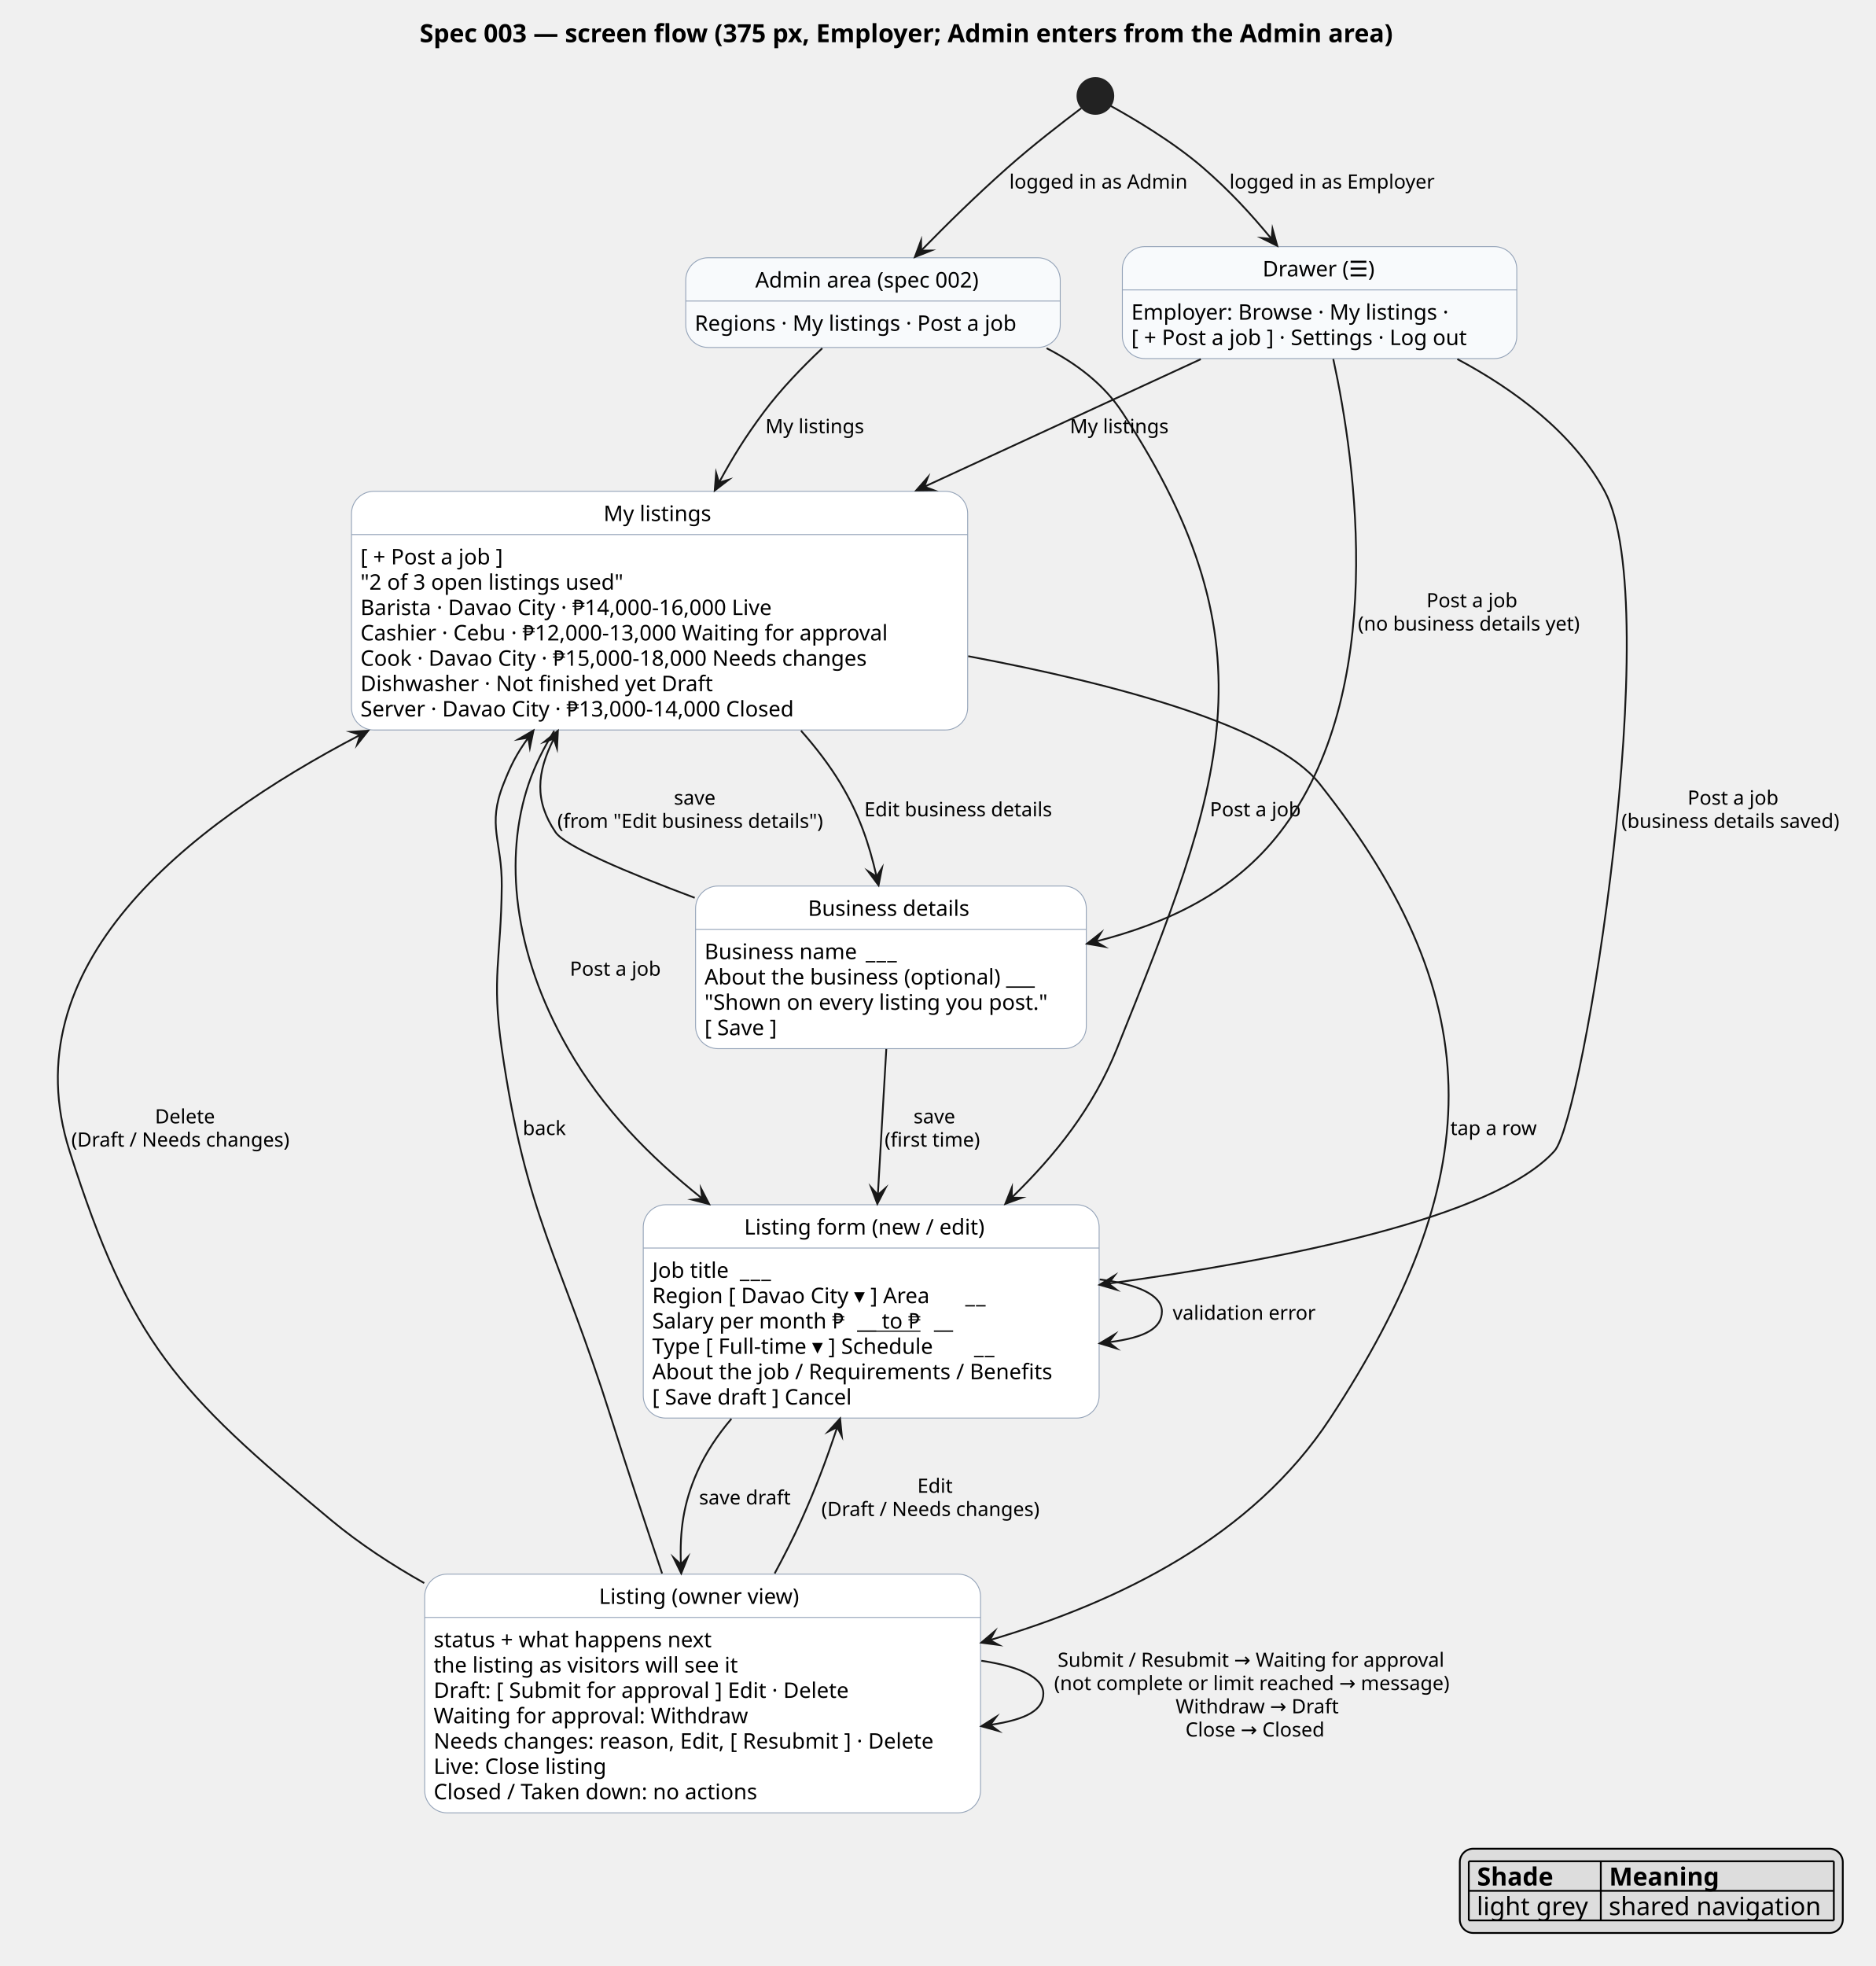
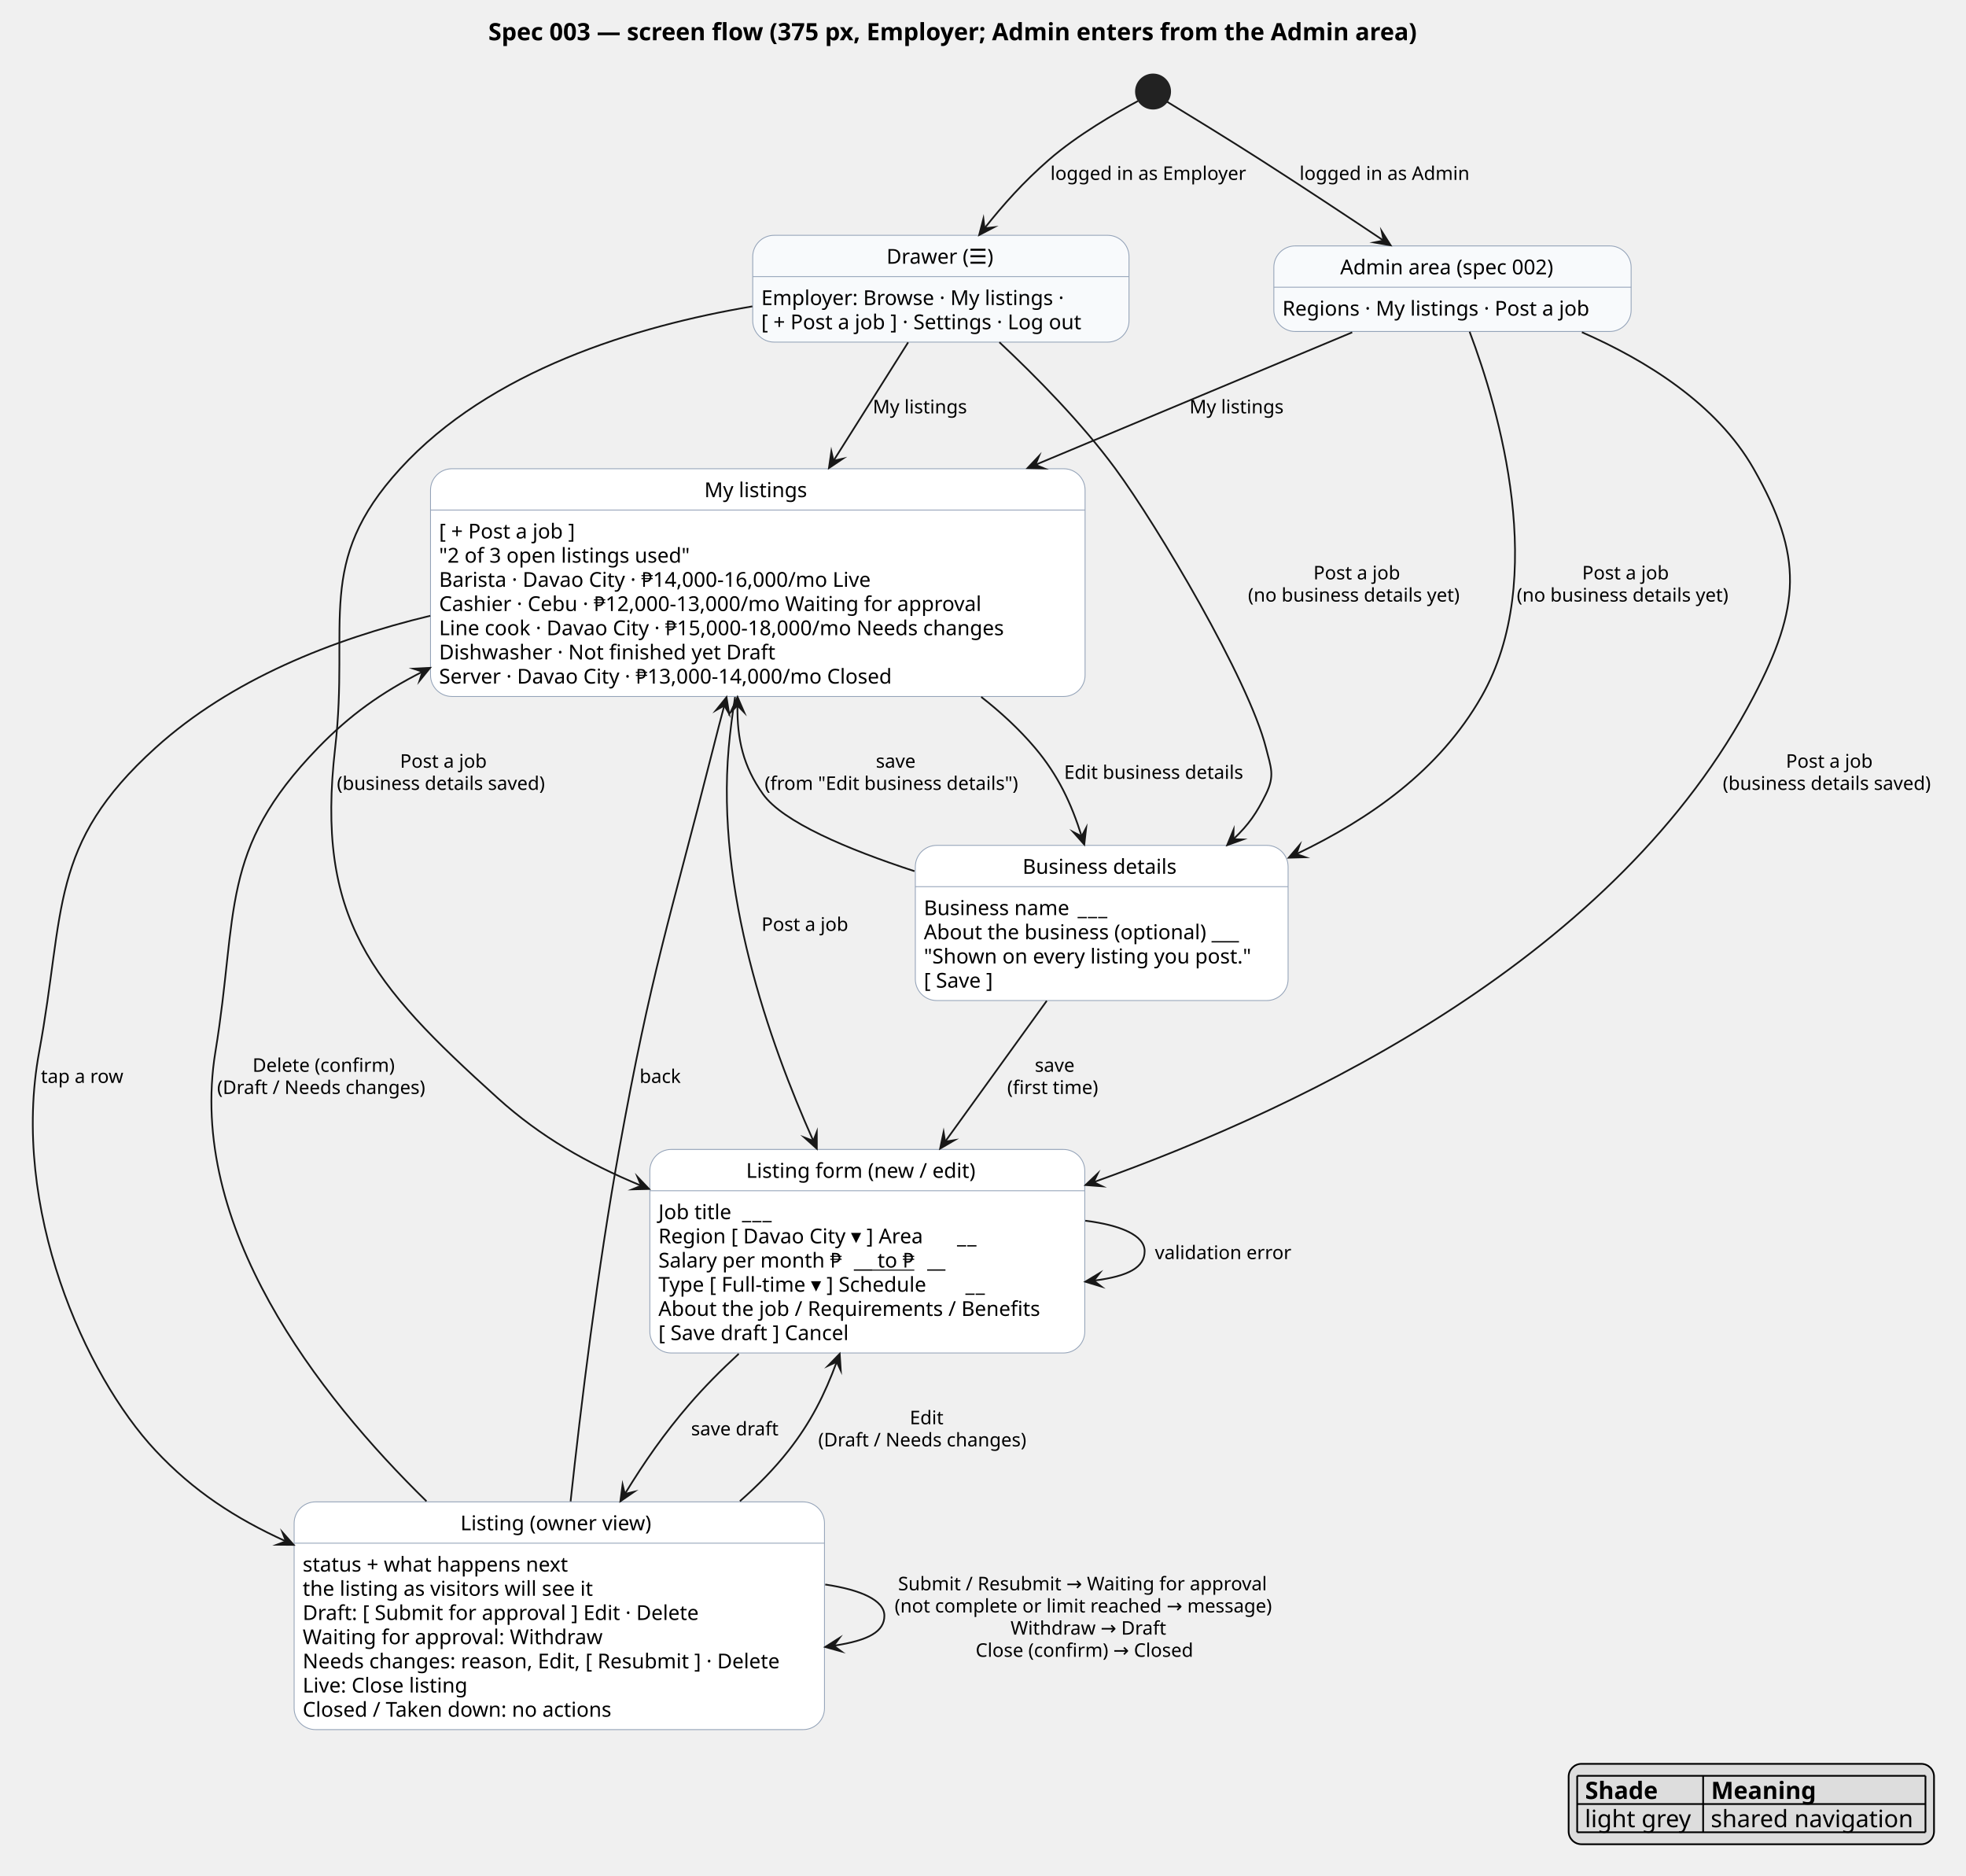
- <svg xmlns="http://www.w3.org/2000/svg" version="1.1" data-diagram-type="STATE" style="width:1046px;height:1096px;background:#FFFFFF;" width="1046px" height="1096px" viewBox="0 0 1046 1096" zoomAndPan="magnify" preserveAspectRatio="none" contentStyleType="text/css">
+ <svg xmlns="http://www.w3.org/2000/svg" version="1.1" data-diagram-type="STATE" style="width:1149px;height:1096px;background:#FFFFFF;" width="1149px" height="1096px" viewBox="0 0 1149 1096" zoomAndPan="magnify" preserveAspectRatio="none" contentStyleType="text/css">
  <defs />
  <g font-family="sans-serif" lengthAdjust="spacing">
    <g class="title" data-source-line="13">
-       <text x="233.994" y="23.535" fill="#000" font-size="14" textLength="571.519" font-weight="700">Spec 003 — screen flow (375 px, Employer; Admin enters from the Admin area)</text>
+       <text x="285.394" y="23.535" fill="#000" font-size="14" textLength="571.519" font-weight="700">Spec 003 — screen flow (375 px, Employer; Admin enters from the Admin area)</text>
    </g>
    <g class="entity" data-qualified-name="Drawer" id="ent0001" data-source-line="15">
-       <rect x="625.81" y="137.488" width="219.916" height="62.398" fill="#F8FAFC" style="stroke:#94A3B8;stroke-width:0.5;" rx="12.5" ry="12.5" />
-       <line x1="625.81" y1="161.621" x2="845.726" y2="161.621" style="stroke:#94A3B8;stroke-width:0.5;" />
-       <text x="704.007" y="154.09" fill="#000" font-size="12" textLength="63.521">Drawer (☰)</text>
-       <text x="630.81" y="178.223" fill="#000" font-size="12" textLength="184.236">Employer: Browse · My listings ·</text>
-       <text x="630.81" y="192.355" fill="#000" font-size="12" textLength="199.916">[ + Post a job ] · Settings · Log out</text>
+       <rect x="439.92" y="137.488" width="219.916" height="62.398" fill="#F8FAFC" style="stroke:#94A3B8;stroke-width:0.5;" rx="12.5" ry="12.5" />
+       <line x1="439.92" y1="161.621" x2="659.836" y2="161.621" style="stroke:#94A3B8;stroke-width:0.5;" />
+       <text x="518.117" y="154.09" fill="#000" font-size="12" textLength="63.521">Drawer (☰)</text>
+       <text x="444.92" y="178.223" fill="#000" font-size="12" textLength="184.236">Employer: Browse · My listings ·</text>
+       <text x="444.92" y="192.355" fill="#000" font-size="12" textLength="199.916">[ + Post a job ] · Settings · Log out</text>
    </g>
    <g class="entity" data-qualified-name="AdminArea" id="ent0002" data-source-line="19">
-       <rect x="382.36" y="143.688" width="208.807" height="50" fill="#F8FAFC" style="stroke:#94A3B8;stroke-width:0.5;" rx="12.5" ry="12.5" />
-       <line x1="382.36" y1="167.821" x2="591.167" y2="167.821" style="stroke:#94A3B8;stroke-width:0.5;" />
-       <text x="421.132" y="160.29" fill="#000" font-size="12" textLength="131.262">Admin area (spec 002)</text>
-       <text x="387.36" y="184.423" fill="#000" font-size="12" textLength="188.807">Regions · My listings · Post a job</text>
+       <rect x="744.48" y="143.688" width="208.807" height="50" fill="#F8FAFC" style="stroke:#94A3B8;stroke-width:0.5;" rx="12.5" ry="12.5" />
+       <line x1="744.48" y1="167.821" x2="953.287" y2="167.821" style="stroke:#94A3B8;stroke-width:0.5;" />
+       <text x="783.252" y="160.29" fill="#000" font-size="12" textLength="131.262">Admin area (spec 002)</text>
+       <text x="749.48" y="184.423" fill="#000" font-size="12" textLength="188.807">Regions · My listings · Post a job</text>
    </g>
    <g class="entity" data-qualified-name="Mine" id="ent0003" data-source-line="22">
-       <rect x="195.98" y="273.888" width="343.578" height="133.063" fill="#FFF" style="stroke:#94A3B8;stroke-width:0.5;" rx="12.5" ry="12.5" />
-       <line x1="195.98" y1="298.021" x2="539.558" y2="298.021" style="stroke:#94A3B8;stroke-width:0.5;" />
-       <text x="336.539" y="290.49" fill="#000" font-size="12" textLength="62.461">My listings</text>
-       <text x="200.98" y="314.623" fill="#000" font-size="12" textLength="86.139">[ + Post a job ]</text>
-       <text x="200.98" y="328.755" fill="#000" font-size="12" textLength="153.826">"2 of 3 open listings used"</text>
-       <text x="200.98" y="342.888" fill="#000" font-size="12" textLength="256.23">Barista · Davao City · ₱14,000-16,000   Live</text>
-       <text x="200.98" y="357.021" fill="#000" font-size="12" textLength="323.578">Cashier · Cebu · ₱12,000-13,000   Waiting for approval</text>
-       <text x="200.98" y="371.154" fill="#000" font-size="12" textLength="312.041">Cook · Davao City · ₱15,000-18,000   Needs changes</text>
-       <text x="200.98" y="385.287" fill="#000" font-size="12" textLength="211.623">Dishwasher · Not finished yet   Draft</text>
-       <text x="200.98" y="399.42" fill="#000" font-size="12" textLength="269.689">Server · Davao City · ₱13,000-14,000   Closed</text>
+       <rect x="251.61" y="273.888" width="382.549" height="133.063" fill="#FFF" style="stroke:#94A3B8;stroke-width:0.5;" rx="12.5" ry="12.5" />
+       <line x1="251.61" y1="298.021" x2="634.159" y2="298.021" style="stroke:#94A3B8;stroke-width:0.5;" />
+       <text x="411.654" y="290.49" fill="#000" font-size="12" textLength="62.461">My listings</text>
+       <text x="256.61" y="314.623" fill="#000" font-size="12" textLength="86.139">[ + Post a job ]</text>
+       <text x="256.61" y="328.755" fill="#000" font-size="12" textLength="153.826">"2 of 3 open listings used"</text>
+       <text x="256.61" y="342.888" fill="#000" font-size="12" textLength="281.098">Barista · Davao City · ₱14,000-16,000/mo   Live</text>
+       <text x="256.61" y="357.021" fill="#000" font-size="12" textLength="348.445">Cashier · Cebu · ₱12,000-13,000/mo   Waiting for approval</text>
+       <text x="256.61" y="371.154" fill="#000" font-size="12" textLength="362.549">Line cook · Davao City · ₱15,000-18,000/mo   Needs changes</text>
+       <text x="256.61" y="385.287" fill="#000" font-size="12" textLength="211.623">Dishwasher · Not finished yet   Draft</text>
+       <text x="256.61" y="399.42" fill="#000" font-size="12" textLength="294.557">Server · Davao City · ₱13,000-14,000/mo   Closed</text>
    </g>
    <g class="entity" data-qualified-name="Business" id="ent0004" data-source-line="31">
-       <rect x="387.84" y="493.948" width="217.859" height="90.664" fill="#FFF" style="stroke:#94A3B8;stroke-width:0.5;" rx="12.5" ry="12.5" />
-       <line x1="387.84" y1="518.081" x2="605.699" y2="518.081" style="stroke:#94A3B8;stroke-width:0.5;" />
-       <text x="450.516" y="510.55" fill="#000" font-size="12" textLength="92.508">Business details</text>
-       <text x="392.84" y="534.683" fill="#000" font-size="12" textLength="86.063">Business name</text>
-       <text x="482.699" y="534.683" fill="#000" font-size="12" text-decoration="underline">_</text>
-       <text x="488.699" y="534.683" fill="#000" font-size="12" text-decoration="underline">_</text>
-       <text x="494.699" y="534.683" fill="#000" font-size="12">_</text>
-       <text x="392.84" y="548.815" fill="#000" font-size="12" textLength="193.5">About the business (optional) ___</text>
-       <text x="392.84" y="562.948" fill="#000" font-size="12" textLength="197.859">"Shown on every listing you post."</text>
-       <text x="392.84" y="577.081" fill="#000" font-size="12" textLength="41.385">[ Save ]</text>
+       <rect x="534.95" y="493.948" width="217.859" height="90.664" fill="#FFF" style="stroke:#94A3B8;stroke-width:0.5;" rx="12.5" ry="12.5" />
+       <line x1="534.95" y1="518.081" x2="752.809" y2="518.081" style="stroke:#94A3B8;stroke-width:0.5;" />
+       <text x="597.626" y="510.55" fill="#000" font-size="12" textLength="92.508">Business details</text>
+       <text x="539.95" y="534.683" fill="#000" font-size="12" textLength="86.063">Business name</text>
+       <text x="629.809" y="534.683" fill="#000" font-size="12" text-decoration="underline">_</text>
+       <text x="635.809" y="534.683" fill="#000" font-size="12" text-decoration="underline">_</text>
+       <text x="641.809" y="534.683" fill="#000" font-size="12">_</text>
+       <text x="539.95" y="548.815" fill="#000" font-size="12" textLength="193.5">About the business (optional) ___</text>
+       <text x="539.95" y="562.948" fill="#000" font-size="12" textLength="197.859">"Shown on every listing you post."</text>
+       <text x="539.95" y="577.081" fill="#000" font-size="12" textLength="41.385">[ Save ]</text>
    </g>
    <g class="entity" data-qualified-name="Form" id="ent0005" data-source-line="37">
-       <rect x="358.67" y="671.618" width="254.188" height="118.93" fill="#FFF" style="stroke:#94A3B8;stroke-width:0.5;" rx="12.5" ry="12.5" />
-       <line x1="358.67" y1="695.751" x2="612.858" y2="695.751" style="stroke:#94A3B8;stroke-width:0.5;" />
-       <text x="414.95" y="688.22" fill="#000" font-size="12" textLength="141.627">Listing form (new / edit)</text>
-       <text x="363.67" y="712.353" fill="#000" font-size="12" textLength="45.053">Job title</text>
-       <text x="412.52" y="712.353" fill="#000" font-size="12" text-decoration="underline">_</text>
-       <text x="418.52" y="712.353" fill="#000" font-size="12" text-decoration="underline">_</text>
-       <text x="424.52" y="712.353" fill="#000" font-size="12">_</text>
-       <text x="363.67" y="726.485" fill="#000" font-size="12" textLength="170.742">Region [ Davao City ▾ ]   Area</text>
-       <text x="538.209" y="726.485" fill="#000" font-size="12" text-decoration="underline">_</text>
-       <text x="544.209" y="726.485" fill="#000" font-size="12">_</text>
-       <text x="363.67" y="740.618" fill="#000" font-size="12" textLength="110.449">Salary per month ₱</text>
-       <text x="477.916" y="740.618" fill="#000" font-size="12" textLength="39.041" text-decoration="underline">__ to ₱</text>
-       <text x="520.754" y="740.618" fill="#000" font-size="12" textLength="12">__</text>
-       <text x="363.67" y="754.751" fill="#000" font-size="12" textLength="175.646">Type [ Full-time ▾ ]   Schedule</text>
-       <text x="543.113" y="754.751" fill="#000" font-size="12" text-decoration="underline">_</text>
-       <text x="549.113" y="754.751" fill="#000" font-size="12">_</text>
-       <text x="363.67" y="768.884" fill="#000" font-size="12" textLength="234.188">About the job / Requirements / Benefits</text>
-       <text x="363.67" y="783.017" fill="#000" font-size="12" textLength="123.24">[ Save draft ]   Cancel</text>
+       <rect x="379.79" y="671.618" width="254.188" height="118.93" fill="#FFF" style="stroke:#94A3B8;stroke-width:0.5;" rx="12.5" ry="12.5" />
+       <line x1="379.79" y1="695.751" x2="633.978" y2="695.751" style="stroke:#94A3B8;stroke-width:0.5;" />
+       <text x="436.07" y="688.22" fill="#000" font-size="12" textLength="141.627">Listing form (new / edit)</text>
+       <text x="384.79" y="712.353" fill="#000" font-size="12" textLength="45.053">Job title</text>
+       <text x="433.64" y="712.353" fill="#000" font-size="12" text-decoration="underline">_</text>
+       <text x="439.64" y="712.353" fill="#000" font-size="12" text-decoration="underline">_</text>
+       <text x="445.64" y="712.353" fill="#000" font-size="12">_</text>
+       <text x="384.79" y="726.485" fill="#000" font-size="12" textLength="170.742">Region [ Davao City ▾ ]   Area</text>
+       <text x="559.329" y="726.485" fill="#000" font-size="12" text-decoration="underline">_</text>
+       <text x="565.329" y="726.485" fill="#000" font-size="12">_</text>
+       <text x="384.79" y="740.618" fill="#000" font-size="12" textLength="110.449">Salary per month ₱</text>
+       <text x="499.036" y="740.618" fill="#000" font-size="12" textLength="39.041" text-decoration="underline">__ to ₱</text>
+       <text x="541.874" y="740.618" fill="#000" font-size="12" textLength="12">__</text>
+       <text x="384.79" y="754.751" fill="#000" font-size="12" textLength="175.646">Type [ Full-time ▾ ]   Schedule</text>
+       <text x="564.233" y="754.751" fill="#000" font-size="12" text-decoration="underline">_</text>
+       <text x="570.233" y="754.751" fill="#000" font-size="12">_</text>
+       <text x="384.79" y="768.884" fill="#000" font-size="12" textLength="234.188">About the job / Requirements / Benefits</text>
+       <text x="384.79" y="783.017" fill="#000" font-size="12" textLength="123.24">[ Save draft ]   Cancel</text>
    </g>
    <g class="entity" data-qualified-name="Listing" id="ent0006" data-source-line="45">
-       <rect x="236.79" y="877.548" width="309.951" height="133.063" fill="#FFF" style="stroke:#94A3B8;stroke-width:0.5;" rx="12.5" ry="12.5" />
-       <line x1="236.79" y1="901.681" x2="546.741" y2="901.681" style="stroke:#94A3B8;stroke-width:0.5;" />
-       <text x="333.995" y="894.15" fill="#000" font-size="12" textLength="115.541">Listing (owner view)</text>
-       <text x="241.79" y="918.283" fill="#000" font-size="12" textLength="163.23">status + what happens next</text>
-       <text x="241.79" y="932.415" fill="#000" font-size="12" textLength="179.338">the listing as visitors will see it</text>
-       <text x="241.79" y="946.548" fill="#000" font-size="12" textLength="241.852">Draft: [ Submit for approval ] Edit · Delete</text>
-       <text x="241.79" y="960.681" fill="#000" font-size="12" textLength="179.455">Waiting for approval: Withdraw</text>
-       <text x="241.79" y="974.814" fill="#000" font-size="12" textLength="289.951">Needs changes: reason, Edit, [ Resubmit ] · Delete</text>
-       <text x="241.79" y="988.947" fill="#000" font-size="12" textLength="102.041">Live: Close listing</text>
-       <text x="241.79" y="1003.08" fill="#000" font-size="12" textLength="192.035">Closed / Taken down: no actions</text>
+       <rect x="171.9" y="877.548" width="309.951" height="133.063" fill="#FFF" style="stroke:#94A3B8;stroke-width:0.5;" rx="12.5" ry="12.5" />
+       <line x1="171.9" y1="901.681" x2="481.851" y2="901.681" style="stroke:#94A3B8;stroke-width:0.5;" />
+       <text x="269.105" y="894.15" fill="#000" font-size="12" textLength="115.541">Listing (owner view)</text>
+       <text x="176.9" y="918.283" fill="#000" font-size="12" textLength="163.23">status + what happens next</text>
+       <text x="176.9" y="932.415" fill="#000" font-size="12" textLength="179.338">the listing as visitors will see it</text>
+       <text x="176.9" y="946.548" fill="#000" font-size="12" textLength="241.852">Draft: [ Submit for approval ] Edit · Delete</text>
+       <text x="176.9" y="960.681" fill="#000" font-size="12" textLength="179.455">Waiting for approval: Withdraw</text>
+       <text x="176.9" y="974.814" fill="#000" font-size="12" textLength="289.951">Needs changes: reason, Edit, [ Resubmit ] · Delete</text>
+       <text x="176.9" y="988.947" fill="#000" font-size="12" textLength="102.041">Live: Close listing</text>
+       <text x="176.9" y="1003.08" fill="#000" font-size="12" textLength="192.035">Closed / Taken down: no actions</text>
    </g>
    <g class="start_entity" data-qualified-name=".start." id="ent0007" data-source-line="54">
-       <ellipse cx="610.77" cy="53.488" rx="10" ry="10" fill="#222" style="stroke:#222;stroke-width:1;" />
+       <ellipse cx="673.88" cy="53.488" rx="10" ry="10" fill="#222" style="stroke:#222;stroke-width:1;" />
    </g>
    <g class="link" data-entity-1="ent0007" data-entity-2="ent0001" id="lnk8" data-source-line="54" data-link-type="dependency">
-       <path d="M619.43,59.118 C631.57,65.808 654.05,79.008 670.77,93.488 C685.78,106.498 697.347,119.093 708.997,133.203" style="stroke:#181818;stroke-width:1;" fill="none" id="*start*-to-Drawer" />
-       <polygon points="712.18,137.058,709.534,127.571,708.997,133.203,703.365,132.665,712.18,137.058" fill="#181818" style="stroke:#181818;stroke-width:1;stroke-linejoin:miter;stroke-miterlimit:10;" />
-       <text x="685.52" y="105.123" fill="#000" font-size="11" textLength="118.304">logged in as Employer</text>
+       <path d="M665.04,59.048 C652.64,65.668 629.73,78.778 612.88,93.488 C597.99,106.498 586.66,119.193 575.37,133.403" style="stroke:#181818;stroke-width:1;" fill="none" id="*start*-to-Drawer" />
+       <polygon points="572.26,137.318,580.99,132.76,575.37,133.403,574.727,127.783,572.26,137.318" fill="#181818" style="stroke:#181818;stroke-width:1;stroke-linejoin:miter;stroke-miterlimit:10;" />
+       <text x="613.88" y="105.123" fill="#000" font-size="11" textLength="118.304">logged in as Employer</text>
    </g>
    <g class="link" data-entity-1="ent0007" data-entity-2="ent0002" id="lnk9" data-source-line="55" data-link-type="dependency">
-       <path d="M602.92,60.318 C593.06,67.738 575.75,81.078 561.77,93.488 C543.82,109.418 528.107,124.904 513.617,139.714" style="stroke:#181818;stroke-width:1;" fill="none" id="*start*-to-AdminArea" />
-       <polygon points="510.12,143.288,519.273,139.653,513.617,139.714,513.555,134.058,510.12,143.288" fill="#181818" style="stroke:#181818;stroke-width:1;stroke-linejoin:miter;stroke-miterlimit:10;" />
-       <text x="562.77" y="105.123" fill="#000" font-size="11" textLength="103.625">logged in as Admin</text>
+       <path d="M682.09,59.458 C694.16,66.798 717.38,80.998 736.88,93.488 C762.41,109.848 786.744,125.948 808.594,140.568" style="stroke:#181818;stroke-width:1;" fill="none" id="*start*-to-AdminArea" />
+       <polygon points="812.75,143.348,807.494,135.019,808.594,140.568,803.046,141.668,812.75,143.348" fill="#181818" style="stroke:#181818;stroke-width:1;stroke-linejoin:miter;stroke-miterlimit:10;" />
+       <text x="759.47" y="105.123" fill="#000" font-size="11" textLength="103.625">logged in as Admin</text>
    </g>
    <g class="link" data-entity-1="ent0002" data-entity-2="ent0003" id="lnk10" data-source-line="56" data-link-type="dependency">
-       <path d="M458.48,194.148 C447.48,204.498 435.27,217.118 425.77,229.888 C415.81,243.268 408.953,254.193 400.903,269.043" style="stroke:#181818;stroke-width:1;" fill="none" id="AdminArea-to-Mine" />
-       <polygon points="398.52,273.438,406.326,267.432,400.903,269.043,399.293,263.62,398.52,273.438" fill="#181818" style="stroke:#181818;stroke-width:1;stroke-linejoin:miter;stroke-miterlimit:10;" />
-       <text x="426.77" y="241.523" fill="#000" font-size="11" textLength="57.256">My listings</text>
+       <path d="M790.28,194.188 C740.65,214.938 671.763,243.74 605.133,271.59" style="stroke:#181818;stroke-width:1;" fill="none" id="AdminArea-to-Mine" />
+       <polygon points="600.52,273.518,610.366,273.738,605.133,271.59,607.281,266.357,600.52,273.518" fill="#181818" style="stroke:#181818;stroke-width:1;stroke-linejoin:miter;stroke-miterlimit:10;" />
+       <text x="695.18" y="241.523" fill="#000" font-size="11" textLength="57.256">My listings</text>
    </g>
    <g class="link" data-entity-1="ent0002" data-entity-2="ent0005" id="lnk11" data-source-line="57" data-link-type="dependency">
-       <path d="M583.56,194.118 C600.26,202.698 615.52,214.278 625.77,229.888 C712.31,361.678 681.56,438.328 622.77,584.618 C609.57,617.448 588.725,643.723 564.115,667.653" style="stroke:#181818;stroke-width:1;" fill="none" id="AdminArea-to-Form" />
-       <polygon points="560.53,671.138,569.771,667.732,564.115,667.653,564.194,661.996,560.53,671.138" fill="#181818" style="stroke:#181818;stroke-width:1;stroke-linejoin:miter;stroke-miterlimit:10;" />
-       <text x="674.62" y="455.083" fill="#000" font-size="11" textLength="52.621">Post a job</text>
+       <path d="M924.52,194.118 C961.77,210.408 1003.25,235.948 1024.88,273.888 C1054.17,325.268 1052.25,354.528 1024.88,406.948 C945.72,558.578 765.229,645.769 639.139,690.739" style="stroke:#181818;stroke-width:1;" fill="none" id="AdminArea-to-Form" />
+       <polygon points="634.43,692.418,644.251,693.163,639.139,690.739,641.563,685.627,634.43,692.418" fill="#181818" style="stroke:#181818;stroke-width:1;stroke-linejoin:miter;stroke-miterlimit:10;" />
+       <text x="1043.768" y="448.583" fill="#000" font-size="11" textLength="52.621">Post a job</text>
+       <text x="1006.85" y="461.538" fill="#000" font-size="11" textLength="126.457">(business details saved)</text>
    </g>
-     <g class="link" data-entity-1="ent0001" data-entity-2="ent0003" id="lnk12" data-source-line="58" data-link-type="dependency">
-       <path d="M669.55,200.228 C625.37,220.608 570.101,246.105 515.381,271.335" style="stroke:#181818;stroke-width:1;" fill="none" id="Drawer-to-Mine" />
-       <polygon points="510.84,273.428,520.688,273.292,515.381,271.335,517.338,266.027,510.84,273.428" fill="#181818" style="stroke:#181818;stroke-width:1;stroke-linejoin:miter;stroke-miterlimit:10;" />
-       <text x="596.55" y="241.523" fill="#000" font-size="11" textLength="57.256">My listings</text>
+     <g class="link" data-entity-1="ent0002" data-entity-2="ent0004" id="lnk12" data-source-line="58" data-link-type="dependency">
+       <path d="M858.9,193.848 C875.96,239.058 905.16,338.078 865.88,406.948 C841.26,450.128 800.761,478.401 757.671,499.011" style="stroke:#181818;stroke-width:1;" fill="none" id="AdminArea-to-Business" />
+       <polygon points="753.16,501.168,763.005,500.893,757.671,499.011,759.553,493.676,753.16,501.168" fill="#181818" style="stroke:#181818;stroke-width:1;stroke-linejoin:miter;stroke-miterlimit:10;" />
+       <text x="924.671" y="338.553" fill="#000" font-size="11" textLength="52.621">Post a job</text>
+       <text x="886.44" y="351.508" fill="#000" font-size="11" textLength="129.083">(no business details yet)</text>
    </g>
-     <g class="link" data-entity-1="ent0001" data-entity-2="ent0005" id="lnk13" data-source-line="59" data-link-type="dependency">
-       <path d="M812.58,200.188 C843.98,216.928 877.04,241.078 894.77,273.888 C928.84,336.948 882.94,623.568 866.77,641.618 C833.12,679.168 715.254,702.239 618.044,715.569" style="stroke:#181818;stroke-width:1;" fill="none" id="Drawer-to-Form" />
-       <polygon points="613.09,716.248,622.55,718.989,618.044,715.569,621.463,711.063,613.09,716.248" fill="#181818" style="stroke:#181818;stroke-width:1;stroke-linejoin:miter;stroke-miterlimit:10;" />
-       <text x="940.968" y="448.583" fill="#000" font-size="11" textLength="52.621">Post a job</text>
-       <text x="904.05" y="461.538" fill="#000" font-size="11" textLength="126.457">(business details saved)</text>
+     <g class="link" data-entity-1="ent0001" data-entity-2="ent0003" id="lnk13" data-source-line="59" data-link-type="dependency">
+       <path d="M530.75,200.038 C517.89,220.438 503.097,243.909 487.127,269.239" style="stroke:#181818;stroke-width:1;" fill="none" id="Drawer-to-Mine" />
+       <polygon points="484.46,273.468,492.644,267.988,487.127,269.239,485.876,263.722,484.46,273.468" fill="#181818" style="stroke:#181818;stroke-width:1;stroke-linejoin:miter;stroke-miterlimit:10;" />
+       <text x="510.11" y="241.523" fill="#000" font-size="11" textLength="57.256">My listings</text>
    </g>
-     <g class="link" data-entity-1="ent0001" data-entity-2="ent0004" id="lnk14" data-source-line="60" data-link-type="dependency">
-       <path d="M743.41,200.168 C756.02,258.188 774.21,385.708 713.77,463.948 C687.9,497.438 650.976,514.696 610.946,524.876" style="stroke:#181818;stroke-width:1;" fill="none" id="Drawer-to-Business" />
-       <polygon points="606.1,526.108,615.808,527.767,610.946,524.876,613.837,520.013,606.1,526.108" fill="#181818" style="stroke:#181818;stroke-width:1;stroke-linejoin:miter;stroke-miterlimit:10;" />
-       <text x="795.381" y="338.553" fill="#000" font-size="11" textLength="52.621">Post a job</text>
-       <text x="757.15" y="351.508" fill="#000" font-size="11" textLength="129.083">(no business details yet)</text>
+     <g class="link" data-entity-1="ent0001" data-entity-2="ent0005" id="lnk14" data-source-line="60" data-link-type="dependency">
+       <path d="M439.71,179.008 C371.18,190.598 286.4,216.438 233.88,273.888 C183.67,328.808 204.38,363.028 195.88,436.948 C184.42,536.578 216.44,574.428 290.88,641.618 C316.07,664.358 343.281,679.774 374.701,692.794" style="stroke:#181818;stroke-width:1;" fill="none" id="Drawer-to-Form" />
+       <polygon points="379.32,694.708,372.537,687.568,374.701,692.794,369.474,694.958,379.32,694.708" fill="#181818" style="stroke:#181818;stroke-width:1;stroke-linejoin:miter;stroke-miterlimit:10;" />
+       <text x="233.798" y="448.583" fill="#000" font-size="11" textLength="52.621">Post a job</text>
+       <text x="196.88" y="461.538" fill="#000" font-size="11" textLength="126.457">(business details saved)</text>
    </g>
-     <g class="link" data-entity-1="ent0003" data-entity-2="ent0005" id="lnk15" data-source-line="61" data-link-type="dependency">
-       <path d="M309.04,407.418 C303.22,416.818 298.21,426.768 294.77,436.948 C281.03,477.558 285.83,530.618 316.77,584.618 C336.01,618.208 362.106,644.624 391.516,668.164" style="stroke:#181818;stroke-width:1;" fill="none" id="Mine-to-Form" />
-       <polygon points="395.42,671.288,390.893,662.541,391.516,668.164,385.894,668.787,395.42,671.288" fill="#181818" style="stroke:#181818;stroke-width:1;stroke-linejoin:miter;stroke-miterlimit:10;" />
-       <text x="317.77" y="543.923" fill="#000" font-size="11" textLength="52.621">Post a job</text>
+     <g class="link" data-entity-1="ent0001" data-entity-2="ent0004" id="lnk15" data-source-line="61" data-link-type="dependency">
+       <path d="M584.07,199.968 C605.16,219.718 631.91,246.778 651.88,273.888 C676.3,307.048 729.79,397.028 739.88,436.948 C742.82,448.588 745.16,453.178 739.88,463.948 C734.4,475.118 729.968,481.637 720.818,490.367" style="stroke:#181818;stroke-width:1;" fill="none" id="Drawer-to-Business" />
+       <polygon points="717.2,493.818,726.473,490.5,720.818,490.367,720.95,484.711,717.2,493.818" fill="#181818" style="stroke:#181818;stroke-width:1;stroke-linejoin:miter;stroke-miterlimit:10;" />
+       <text x="767.601" y="338.553" fill="#000" font-size="11" textLength="52.621">Post a job</text>
+       <text x="729.37" y="351.508" fill="#000" font-size="11" textLength="129.083">(no business details yet)</text>
    </g>
-     <g class="link" data-entity-1="ent0004" data-entity-2="ent0005" id="lnk16" data-source-line="62" data-link-type="dependency">
-       <path d="M494.19,584.778 C492.69,610.528 491.09,638.257 489.47,666.127" style="stroke:#181818;stroke-width:1;" fill="none" id="Business-to-Form" />
-       <polygon points="489.18,671.118,493.696,662.366,489.47,666.127,485.709,661.901,489.18,671.118" fill="#181818" style="stroke:#181818;stroke-width:1;stroke-linejoin:miter;stroke-miterlimit:10;" />
-       <text x="509.385" y="626.253" fill="#000" font-size="11" textLength="23.504">save</text>
-       <text x="493.25" y="639.208" fill="#000" font-size="11" textLength="55.773">(first time)</text>
+     <g class="link" data-entity-1="ent0003" data-entity-2="ent0005" id="lnk16" data-source-line="62" data-link-type="dependency">
+       <path d="M429.6,407.258 C428.06,417.168 426.73,427.298 425.88,436.948 C418.52,520.308 449.282,608.253 475.342,666.623" style="stroke:#181818;stroke-width:1;" fill="none" id="Mine-to-Form" />
+       <polygon points="477.38,671.188,477.363,661.339,475.342,666.623,470.058,664.601,477.38,671.188" fill="#181818" style="stroke:#181818;stroke-width:1;stroke-linejoin:miter;stroke-miterlimit:10;" />
+       <text x="445.05" y="543.923" fill="#000" font-size="11" textLength="52.621">Post a job</text>
    </g>
-     <g class="link" data-entity-1="ent0004" data-entity-2="ent0003" id="lnk17" data-source-line="63" data-link-type="dependency">
-       <path d="M387.36,500.498 C349.49,486.338 315.09,471.798 309.77,463.948 C297.94,446.518 299.208,430.757 308.808,411.837" style="stroke:#181818;stroke-width:1;" fill="none" id="Business-to-Mine" />
-       <polygon points="311.07,407.378,303.431,413.594,308.808,411.837,310.565,417.214,311.07,407.378" fill="#181818" style="stroke:#181818;stroke-width:1;stroke-linejoin:miter;stroke-miterlimit:10;" />
-       <text x="375.758" y="448.583" fill="#000" font-size="11" textLength="23.504">save</text>
-       <text x="310.77" y="461.538" fill="#000" font-size="11" textLength="153.479">(from "Edit business details")</text>
+     <g class="link" data-entity-1="ent0004" data-entity-2="ent0005" id="lnk17" data-source-line="63" data-link-type="dependency">
+       <path d="M611.76,584.778 C593.17,610.528 572.476,639.194 552.366,667.064" style="stroke:#181818;stroke-width:1;" fill="none" id="Business-to-Form" />
+       <polygon points="549.44,671.118,557.95,666.16,552.366,667.064,551.463,661.479,549.44,671.118" fill="#181818" style="stroke:#181818;stroke-width:1;stroke-linejoin:miter;stroke-miterlimit:10;" />
+       <text x="604.785" y="626.253" fill="#000" font-size="11" textLength="23.504">save</text>
+       <text x="588.65" y="639.208" fill="#000" font-size="11" textLength="55.773">(first time)</text>
    </g>
-     <g class="link" data-entity-1="ent0003" data-entity-2="ent0004" id="lnk18" data-source-line="64" data-link-type="dependency">
-       <path d="M446.63,407.348 C454.9,416.668 462.55,426.608 468.77,436.948 C479.07,454.078 484.572,470.223 488.762,488.663" style="stroke:#181818;stroke-width:1;" fill="none" id="Mine-to-Business" />
-       <polygon points="489.87,493.538,491.776,483.876,488.762,488.663,483.975,485.648,489.87,493.538" fill="#181818" style="stroke:#181818;stroke-width:1;stroke-linejoin:miter;stroke-miterlimit:10;" />
-       <text x="481.92" y="455.083" fill="#000" font-size="11" textLength="109.055">Edit business details</text>
+     <g class="link" data-entity-1="ent0004" data-entity-2="ent0003" id="lnk18" data-source-line="64" data-link-type="dependency">
+       <path d="M534.47,509.038 C495.09,496.158 457.48,480.258 445.88,463.948 C434.35,447.738 430.789,432.018 430.989,412.258" style="stroke:#181818;stroke-width:1;" fill="none" id="Business-to-Mine" />
+       <polygon points="431.04,407.258,426.949,416.217,430.989,412.258,434.949,416.298,431.04,407.258" fill="#181818" style="stroke:#181818;stroke-width:1;stroke-linejoin:miter;stroke-miterlimit:10;" />
+       <text x="511.868" y="448.583" fill="#000" font-size="11" textLength="23.504">save</text>
+       <text x="446.88" y="461.538" fill="#000" font-size="11" textLength="153.479">(from "Edit business details")</text>
    </g>
-     <g class="link" data-entity-1="ent0005" data-entity-2="ent0006" id="lnk19" data-source-line="65" data-link-type="dependency">
-       <path d="M407.81,790.958 C400.13,800.008 393.46,809.908 388.77,820.548 C381.08,837.968 378.94,853.192 379.66,872.122" style="stroke:#181818;stroke-width:1;" fill="none" id="Form-to-Listing" />
-       <polygon points="379.85,877.118,383.505,867.973,379.66,872.122,375.511,868.277,379.85,877.118" fill="#181818" style="stroke:#181818;stroke-width:1;stroke-linejoin:miter;stroke-miterlimit:10;" />
-       <text x="389.77" y="838.683" fill="#000" font-size="11" textLength="52.642">save draft</text>
+     <g class="link" data-entity-1="ent0003" data-entity-2="ent0004" id="lnk19" data-source-line="65" data-link-type="dependency">
+       <path d="M573.46,407.208 C584.96,416.198 595.7,426.118 604.88,436.948 C618.52,453.058 626.184,469.701 632.184,488.691" style="stroke:#181818;stroke-width:1;" fill="none" id="Mine-to-Business" />
+       <polygon points="633.69,493.458,634.793,483.671,632.184,488.691,627.164,486.082,633.69,493.458" fill="#181818" style="stroke:#181818;stroke-width:1;stroke-linejoin:miter;stroke-miterlimit:10;" />
+       <text x="621.91" y="455.083" fill="#000" font-size="11" textLength="109.055">Edit business details</text>
    </g>
-     <g class="link" data-entity-1="ent0006" data-entity-2="ent0005" id="lnk22" data-source-line="68" data-link-type="dependency">
-       <path d="M431.95,877.148 C437.24,867.378 442.36,857.318 446.77,847.548 C454.91,829.518 460.728,813.995 466.838,795.545" style="stroke:#181818;stroke-width:1;" fill="none" id="Listing-to-Form" />
-       <polygon points="468.41,790.798,461.783,798.084,466.838,795.545,469.378,800.599,468.41,790.798" fill="#181818" style="stroke:#181818;stroke-width:1;stroke-linejoin:miter;stroke-miterlimit:10;" />
-       <text x="511.505" y="832.183" fill="#000" font-size="11" textLength="20.179">Edit</text>
-       <text x="457.99" y="845.138" fill="#000" font-size="11" textLength="127.209">(Draft / Needs changes)</text>
+     <g class="link" data-entity-1="ent0005" data-entity-2="ent0006" id="lnk20" data-source-line="66" data-link-type="dependency">
+       <path d="M431.76,791.028 C421.56,800.418 411.62,810.398 402.88,820.548 C388.1,837.718 376.89,853.794 365.18,872.924" style="stroke:#181818;stroke-width:1;" fill="none" id="Form-to-Listing" />
+       <polygon points="362.57,877.188,370.68,871.601,365.18,872.924,363.857,867.424,362.57,877.188" fill="#181818" style="stroke:#181818;stroke-width:1;stroke-linejoin:miter;stroke-miterlimit:10;" />
+       <text x="403.88" y="838.683" fill="#000" font-size="11" textLength="52.642">save draft</text>
    </g>
-     <g class="link" data-entity-1="ent0005" data-entity-2="ent0005" id="lnk20" data-source-line="66" data-link-type="dependency">
-       <path d="M613.18,713.258 C633.75,715.838 647.86,721.778 647.86,731.078 C647.86,740.378 638.711,745.696 618.141,748.276" style="stroke:#181818;stroke-width:1;" fill="none" id="Form-to-Form" />
-       <polygon points="613.18,748.898,622.608,751.747,618.141,748.276,621.612,743.809,613.18,748.898" fill="#181818" style="stroke:#181818;stroke-width:1;stroke-linejoin:miter;stroke-miterlimit:10;" />
-       <text x="653.86" y="735.713" fill="#000" font-size="11" textLength="81.872">validation error</text>
+     <g class="link" data-entity-1="ent0006" data-entity-2="ent0005" id="lnk23" data-source-line="69" data-link-type="dependency">
+       <path d="M432.41,877.148 C442.83,868.018 452.59,858.108 460.88,847.548 C473.87,830.998 481.898,814.989 489.018,795.709" style="stroke:#181818;stroke-width:1;" fill="none" id="Listing-to-Form" />
+       <polygon points="490.75,791.018,483.88,798.075,489.018,795.709,491.384,800.847,490.75,791.018" fill="#181818" style="stroke:#181818;stroke-width:1;stroke-linejoin:miter;stroke-miterlimit:10;" />
+       <text x="531.715" y="832.183" fill="#000" font-size="11" textLength="20.179">Edit</text>
+       <text x="478.2" y="845.138" fill="#000" font-size="11" textLength="127.209">(Draft / Needs changes)</text>
    </g>
-     <g class="link" data-entity-1="ent0003" data-entity-2="ent0006" id="lnk21" data-source-line="67" data-link-type="dependency">
-       <path d="M539.84,365.818 C623,381.438 710.29,404.868 735.77,436.948 C833.52,560.038 827.89,659.068 741.77,790.548 C698.36,856.808 624.015,893.021 551.945,914.321" style="stroke:#181818;stroke-width:1;" fill="none" id="Mine-to-Listing" />
-       <polygon points="547.15,915.738,556.915,917.023,551.945,914.321,554.647,909.351,547.15,915.738" fill="#181818" style="stroke:#181818;stroke-width:1;stroke-linejoin:miter;stroke-miterlimit:10;" />
-       <text x="808.66" y="632.753" fill="#000" font-size="11" textLength="49.881">tap a row</text>
+     <g class="link" data-entity-1="ent0005" data-entity-2="ent0005" id="lnk21" data-source-line="67" data-link-type="dependency">
+       <path d="M634.29,713.258 C654.87,715.838 668.97,721.778 668.97,731.078 C668.97,740.378 659.831,745.696 639.251,748.276" style="stroke:#181818;stroke-width:1;" fill="none" id="Form-to-Form" />
+       <polygon points="634.29,748.898,643.718,751.748,639.251,748.276,642.723,743.81,634.29,748.898" fill="#181818" style="stroke:#181818;stroke-width:1;stroke-linejoin:miter;stroke-miterlimit:10;" />
+       <text x="674.97" y="735.713" fill="#000" font-size="11" textLength="81.872">validation error</text>
    </g>
-     <g class="link" data-entity-1="ent0006" data-entity-2="ent0003" id="lnk24" data-source-line="70" data-link-type="dependency">
-       <path d="M236.54,882.528 C218.19,872.218 200.44,860.568 184.77,847.548 C98.47,775.848 72.82,748.518 38.77,641.618 C6,538.748 102.408,461.104 200.868,409.664" style="stroke:#181818;stroke-width:1;" fill="none" id="Listing-to-Mine" />
-       <polygon points="205.3,407.348,195.471,407.97,200.868,409.664,199.175,415.061,205.3,407.348" fill="#181818" style="stroke:#181818;stroke-width:1;stroke-linejoin:miter;stroke-miterlimit:10;" />
-       <text x="86.415" y="626.253" fill="#000" font-size="11" textLength="33.918">Delete</text>
-       <text x="39.77" y="639.208" fill="#000" font-size="11" textLength="127.209">(Draft / Needs changes)</text>
+     <g class="link" data-entity-1="ent0003" data-entity-2="ent0006" id="lnk22" data-source-line="68" data-link-type="dependency">
+       <path d="M251.44,359.808 C194.22,373.548 135.03,397.028 90.88,436.948 C28.17,493.658 38.25,531.478 22.88,614.618 C6,705.928 49.75,803.618 90.88,847.548 C113.01,871.178 137.248,887.039 167.068,900.599" style="stroke:#181818;stroke-width:1;" fill="none" id="Mine-to-Listing" />
+       <polygon points="171.62,902.668,165.083,895.302,167.068,900.599,161.772,902.584,171.62,902.668" fill="#181818" style="stroke:#181818;stroke-width:1;stroke-linejoin:miter;stroke-miterlimit:10;" />
+       <text x="23.88" y="632.753" fill="#000" font-size="11" textLength="49.881">tap a row</text>
    </g>
    <g class="link" data-entity-1="ent0006" data-entity-2="ent0003" id="lnk25" data-source-line="71" data-link-type="dependency">
-       <path d="M369.17,877.168 C360.13,850.358 349.75,819.038 340.77,790.548 C312.07,699.508 293.46,679.088 279.77,584.618 C273.98,544.738 279.41,534.248 279.77,493.948 C279.99,468.618 271.41,460.498 280.77,436.948 C284.91,426.528 287.828,420.585 294.548,411.255" style="stroke:#181818;stroke-width:1;" fill="none" id="Listing-to-Mine-1" />
-       <polygon points="297.47,407.198,288.964,412.163,294.548,411.255,295.456,416.839,297.47,407.198" fill="#181818" style="stroke:#181818;stroke-width:1;stroke-linejoin:miter;stroke-miterlimit:10;" />
-       <text x="291.47" y="632.753" fill="#000" font-size="11" textLength="25.062">back</text>
+       <path d="M249.25,877.188 C185.81,815.078 109.13,716.538 125.88,614.618 C139.39,532.378 127.84,496.768 185.88,436.948 C204.44,417.818 222.721,404.751 246.921,392.471" style="stroke:#181818;stroke-width:1;" fill="none" id="Listing-to-Mine" />
+       <polygon points="251.38,390.208,241.544,390.714,246.921,392.471,245.164,397.848,251.38,390.208" fill="#181818" style="stroke:#181818;stroke-width:1;stroke-linejoin:miter;stroke-miterlimit:10;" />
+       <text x="147.602" y="626.253" fill="#000" font-size="11" textLength="85.766">Delete (confirm)</text>
+       <text x="126.88" y="639.208" fill="#000" font-size="11" textLength="127.209">(Draft / Needs changes)</text>
    </g>
-     <g class="link" data-entity-1="ent0006" data-entity-2="ent0006" id="lnk23" data-source-line="69" data-link-type="dependency">
-       <path d="M547.18,925.828 C567.94,928.918 581.74,934.998 581.74,944.078 C581.74,953.158 572.886,958.502 552.126,961.592" style="stroke:#181818;stroke-width:1;" fill="none" id="Listing-to-Listing" />
-       <polygon points="547.18,962.328,556.671,964.96,552.126,961.592,555.493,957.047,547.18,962.328" fill="#181818" style="stroke:#181818;stroke-width:1;stroke-linejoin:miter;stroke-miterlimit:10;" />
-       <text x="589.727" y="929.213" fill="#000" font-size="11" textLength="225.967">Submit / Resubmit → Waiting for approval</text>
-       <text x="587.74" y="942.168" fill="#000" font-size="11" textLength="229.942">(not complete or limit reached → message)</text>
-       <text x="655.491" y="955.123" fill="#000" font-size="11" textLength="94.44">Withdraw → Draft</text>
-       <text x="660.986" y="968.078" fill="#000" font-size="11" textLength="83.451">Close → Closed</text>
+     <g class="link" data-entity-1="ent0006" data-entity-2="ent0003" id="lnk26" data-source-line="72" data-link-type="dependency">
+       <path d="M333.47,877.238 C339.44,822.088 349.24,741.398 361.88,671.618 C380.98,566.208 390.59,540.798 416.88,436.948 C419.31,427.368 420.657,422.108 423.307,412.208" style="stroke:#181818;stroke-width:1;" fill="none" id="Listing-to-Mine-1" />
+       <polygon points="424.6,407.378,418.409,415.038,423.307,412.208,426.137,417.106,424.6,407.378" fill="#181818" style="stroke:#181818;stroke-width:1;stroke-linejoin:miter;stroke-miterlimit:10;" />
+       <text x="373.79" y="632.753" fill="#000" font-size="11" textLength="25.062">back</text>
    </g>
-     <g class="legend" data-source-line="73">
-       <rect x="813.967" y="1030.611" width="213.54" height="46.977" fill="#DDD" style="stroke:#000;stroke-width:1;" rx="7.5" ry="7.5" />
-       <text x="823.581" y="1051.146" fill="#000" font-size="14" textLength="42.902" font-weight="700">Shade</text>
-       <text x="897.191" y="1051.146" fill="#000" font-size="14" textLength="61.318" font-weight="700">Meaning</text>
-       <text x="823.397" y="1067.634" fill="#000" font-size="14" textLength="64.75">light grey</text>
-       <text x="897.006" y="1067.634" fill="#000" font-size="14" textLength="121.071">shared navigation</text>
-       <line x1="818.967" y1="1037.611" x2="1022.507" y2="1037.611" style="stroke:#000;stroke-width:1;" />
-       <line x1="818.967" y1="1054.099" x2="1022.507" y2="1054.099" style="stroke:#000;stroke-width:1;" />
-       <line x1="818.967" y1="1070.587" x2="1022.507" y2="1070.587" style="stroke:#000;stroke-width:1;" />
-       <line x1="818.967" y1="1037.611" x2="818.967" y2="1070.587" style="stroke:#000;stroke-width:1;" />
-       <line x1="892.576" y1="1037.611" x2="892.576" y2="1070.587" style="stroke:#000;stroke-width:1;" />
-       <line x1="1022.507" y1="1037.611" x2="1022.507" y2="1070.587" style="stroke:#000;stroke-width:1;" />
+     <g class="link" data-entity-1="ent0006" data-entity-2="ent0006" id="lnk24" data-source-line="70" data-link-type="dependency">
+       <path d="M482.29,925.828 C503.06,928.918 516.86,934.998 516.86,944.078 C516.86,953.158 508.006,958.503 487.236,961.593" style="stroke:#181818;stroke-width:1;" fill="none" id="Listing-to-Listing" />
+       <polygon points="482.29,962.328,491.781,964.96,487.236,961.593,490.603,957.047,482.29,962.328" fill="#181818" style="stroke:#181818;stroke-width:1;stroke-linejoin:miter;stroke-miterlimit:10;" />
+       <text x="524.847" y="929.213" fill="#000" font-size="11" textLength="225.967">Submit / Resubmit → Waiting for approval</text>
+       <text x="522.86" y="942.168" fill="#000" font-size="11" textLength="229.942">(not complete or limit reached → message)</text>
+       <text x="590.611" y="955.123" fill="#000" font-size="11" textLength="94.44">Withdraw → Draft</text>
+       <text x="570.182" y="968.078" fill="#000" font-size="11" textLength="135.298">Close (confirm) → Closed</text>
+     </g>
+     <g class="legend" data-source-line="74">
+       <rect x="916.767" y="1030.611" width="213.54" height="46.977" fill="#DDD" style="stroke:#000;stroke-width:1;" rx="7.5" ry="7.5" />
+       <text x="926.381" y="1051.146" fill="#000" font-size="14" textLength="42.902" font-weight="700">Shade</text>
+       <text x="999.991" y="1051.146" fill="#000" font-size="14" textLength="61.318" font-weight="700">Meaning</text>
+       <text x="926.197" y="1067.634" fill="#000" font-size="14" textLength="64.75">light grey</text>
+       <text x="999.806" y="1067.634" fill="#000" font-size="14" textLength="121.071">shared navigation</text>
+       <line x1="921.767" y1="1037.611" x2="1125.307" y2="1037.611" style="stroke:#000;stroke-width:1;" />
+       <line x1="921.767" y1="1054.099" x2="1125.307" y2="1054.099" style="stroke:#000;stroke-width:1;" />
+       <line x1="921.767" y1="1070.587" x2="1125.307" y2="1070.587" style="stroke:#000;stroke-width:1;" />
+       <line x1="921.767" y1="1037.611" x2="921.767" y2="1070.587" style="stroke:#000;stroke-width:1;" />
+       <line x1="995.376" y1="1037.611" x2="995.376" y2="1070.587" style="stroke:#000;stroke-width:1;" />
+       <line x1="1125.307" y1="1037.611" x2="1125.307" y2="1070.587" style="stroke:#000;stroke-width:1;" />
    </g>
  </g>
</svg>
